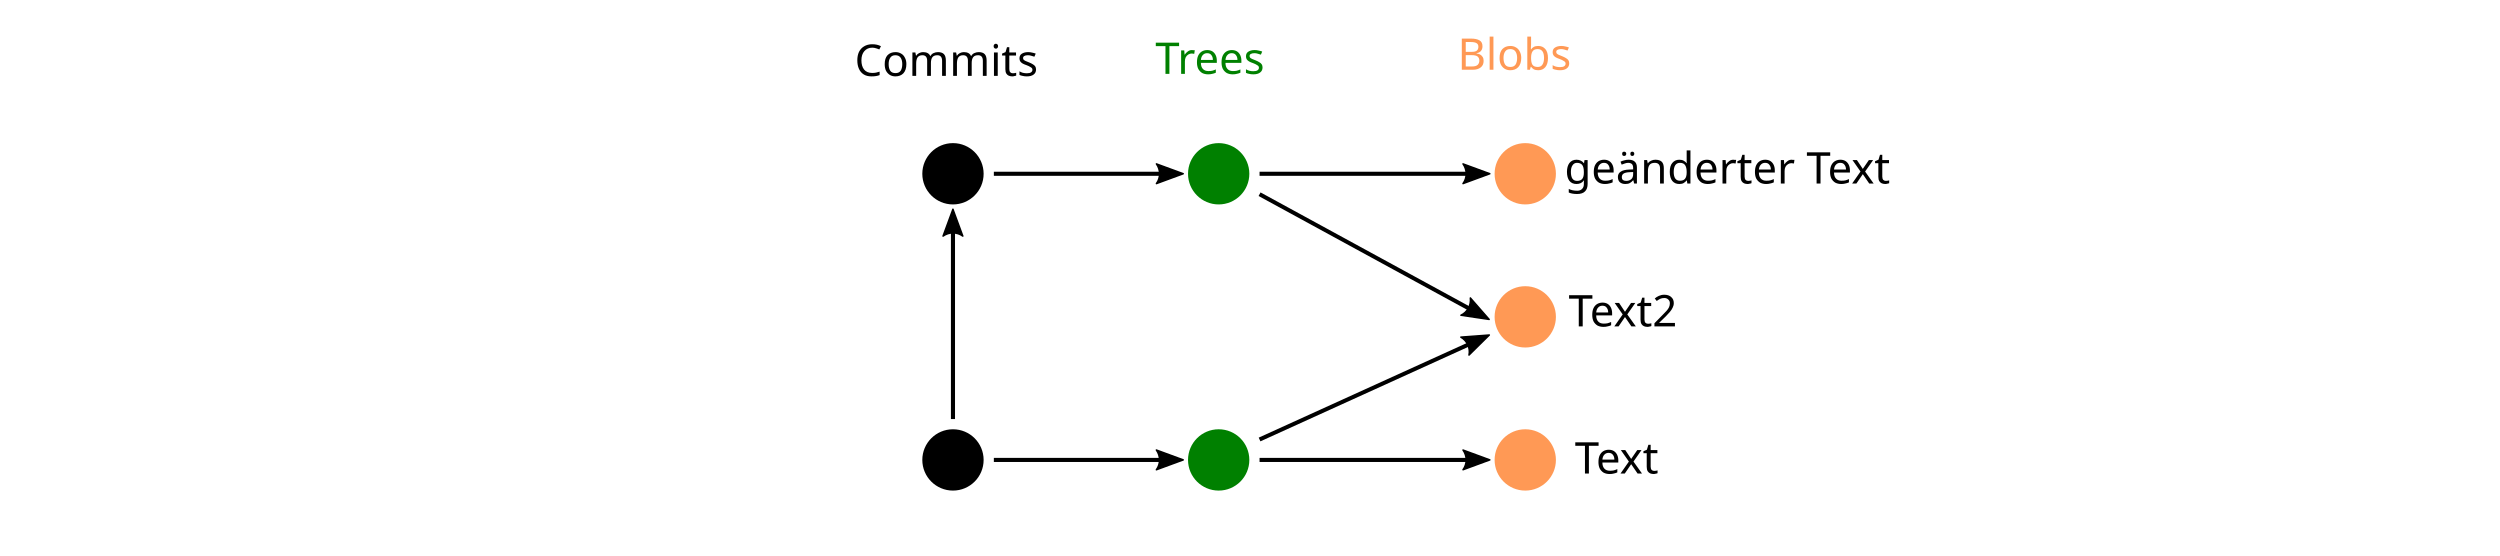
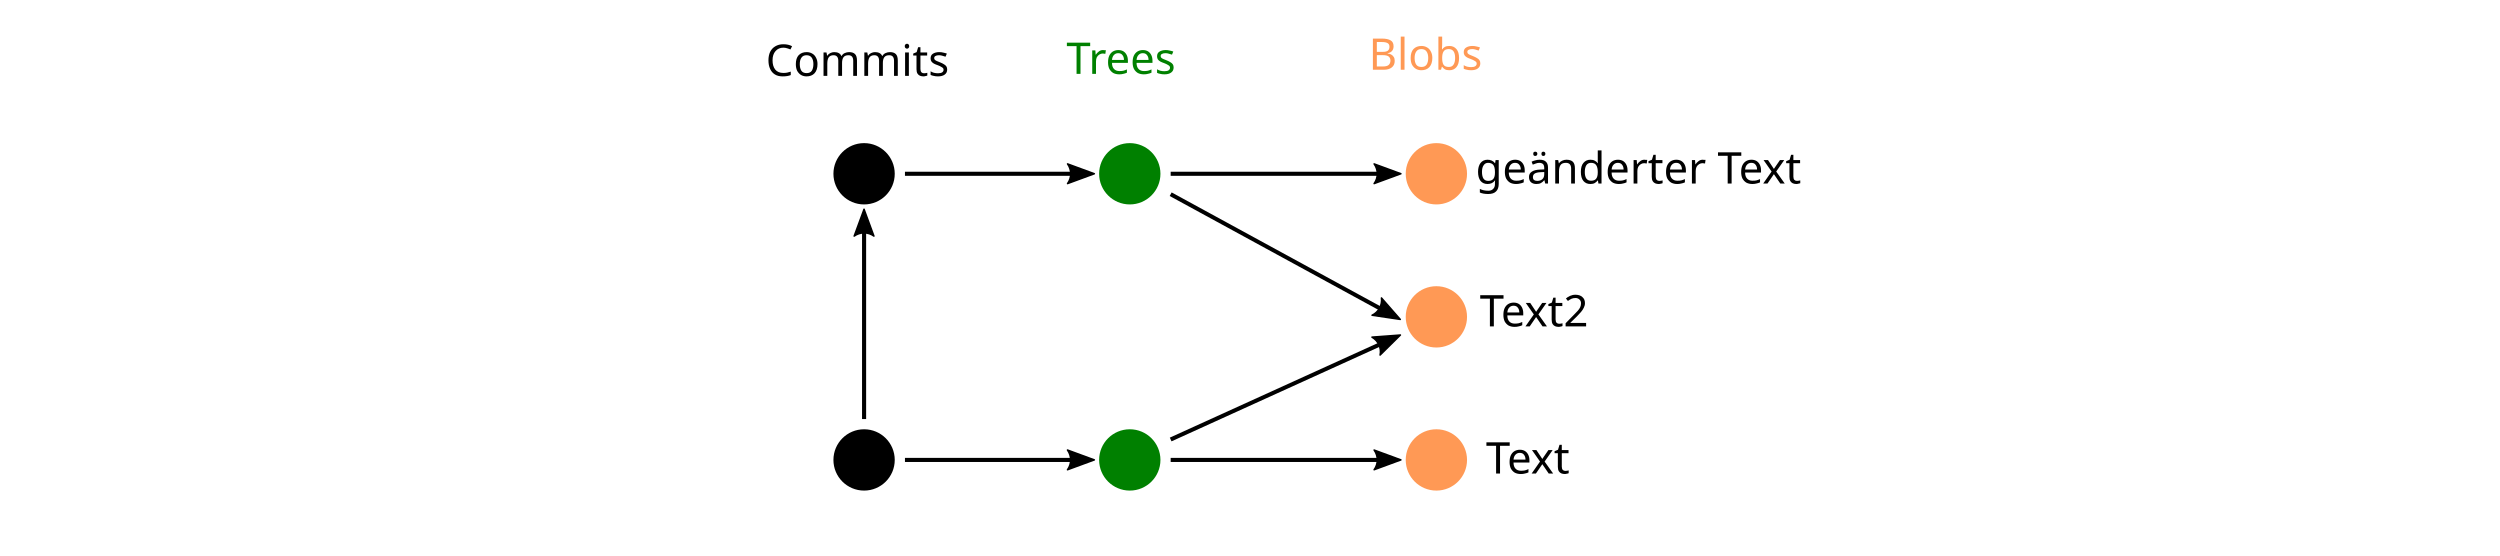
<svg xmlns="http://www.w3.org/2000/svg" width="900" height="200" viewBox="0 0 238.125 52.917" version="1.1" id="svg1582">
  <defs id="defs1576">
    <marker orient="auto" refY="0" refX="0" id="marker2258" style="overflow:visible">
      <path id="path2256" style="fill:#000000;fill-opacity:1;fill-rule:evenodd;stroke:#000000;stroke-width:0.625;stroke-linejoin:round;stroke-opacity:1" d="M 8.719,4.034 -2.207,0.016 8.719,-4.002 c -1.745,2.372 -1.735,5.617 -6e-7,8.035 z" transform="scale(-0.6)" />
    </marker>
    <marker orient="auto" refY="0" refX="0" id="Arrow2Mend" style="overflow:visible">
      <path id="path1085" style="fill:#000000;fill-opacity:1;fill-rule:evenodd;stroke:#000000;stroke-width:0.625;stroke-linejoin:round;stroke-opacity:1" d="M 8.719,4.034 -2.207,0.016 8.719,-4.002 c -1.745,2.372 -1.735,5.617 -6e-7,8.035 z" transform="scale(-0.6)" />
    </marker>
    <marker orient="auto" refY="0" refX="0" id="Arrow2Send" style="overflow:visible">
      <path id="path1091" style="fill:#000000;fill-opacity:1;fill-rule:evenodd;stroke:#000000;stroke-width:0.625;stroke-linejoin:round;stroke-opacity:1" d="M 8.719,4.034 -2.207,0.016 8.719,-4.002 c -1.745,2.372 -1.735,5.617 -6e-7,8.035 z" transform="matrix(-0.3,0,0,-0.3,0.69,0)" />
    </marker>
    <marker orient="auto" refY="0" refX="0" id="Arrow2Mend-6" style="overflow:visible">
      <path id="path1085-7" style="fill:#000000;fill-opacity:1;fill-rule:evenodd;stroke:#000000;stroke-width:0.625;stroke-linejoin:round;stroke-opacity:1" d="M 8.719,4.034 -2.207,0.016 8.719,-4.002 c -1.745,2.372 -1.735,5.617 -6e-7,8.035 z" transform="scale(-0.6)" />
    </marker>
    <marker orient="auto" refY="0" refX="0" id="marker2258-9" style="overflow:visible">
      <path id="path2256-7" style="fill:#000000;fill-opacity:1;fill-rule:evenodd;stroke:#000000;stroke-width:0.625;stroke-linejoin:round;stroke-opacity:1" d="M 8.719,4.034 -2.207,0.016 8.719,-4.002 c -1.745,2.372 -1.735,5.617 -6e-7,8.035 z" transform="scale(-0.6)" />
    </marker>
    <marker orient="auto" refY="0" refX="0" id="marker2258-9-0" style="overflow:visible">
      <path id="path2256-7-9" style="fill:#000000;fill-opacity:1;fill-rule:evenodd;stroke:#000000;stroke-width:0.625;stroke-linejoin:round;stroke-opacity:1" d="M 8.719,4.034 -2.207,0.016 8.719,-4.002 c -1.745,2.372 -1.735,5.617 -6e-7,8.035 z" transform="scale(-0.6)" />
    </marker>
    <marker orient="auto" refY="0" refX="0" id="marker2258-9-0-5" style="overflow:visible">
      <path id="path2256-7-9-0" style="fill:#000000;fill-opacity:1;fill-rule:evenodd;stroke:#000000;stroke-width:0.625;stroke-linejoin:round;stroke-opacity:1" d="M 8.719,4.034 -2.207,0.016 8.719,-4.002 c -1.745,2.372 -1.735,5.617 -6e-7,8.035 z" transform="scale(-0.6)" />
    </marker>
    <marker orient="auto" refY="0" refX="0" id="marker2258-9-9" style="overflow:visible">
      <path id="path2256-7-4" style="fill:#000000;fill-opacity:1;fill-rule:evenodd;stroke:#000000;stroke-width:0.625;stroke-linejoin:round;stroke-opacity:1" d="M 8.719,4.034 -2.207,0.016 8.719,-4.002 c -1.745,2.372 -1.735,5.617 -6e-7,8.035 z" transform="scale(-0.6)" />
    </marker>
  </defs>
  <g id="layer1" transform="translate(4.296021,9.838544)">
-     <circle style="fill:#000000;fill-opacity:1;fill-rule:evenodd;stroke:none;stroke-width:0.39;stroke-miterlimit:4;stroke-dasharray:none;stroke-dashoffset:0;stroke-opacity:1" id="path2129" cx="86.474" cy="6.714" r="2.92" />
-     <circle style="fill:#000000;fill-opacity:1;fill-rule:evenodd;stroke:none;stroke-width:0.39;stroke-miterlimit:4;stroke-dasharray:none;stroke-dashoffset:0;stroke-opacity:1" id="path2129-9" cx="86.474" cy="33.97" r="2.92" />
-     <circle style="fill:#008000;fill-opacity:1;fill-rule:evenodd;stroke:none;stroke-width:0.39;stroke-miterlimit:4;stroke-dasharray:none;stroke-dashoffset:0;stroke-opacity:1" id="path2129-8" cx="111.783" cy="6.714" r="2.92" />
-     <circle style="fill:#008000;fill-opacity:1;fill-rule:evenodd;stroke:none;stroke-width:0.39;stroke-miterlimit:4;stroke-dasharray:none;stroke-dashoffset:0;stroke-opacity:1" id="path2129-1" cx="111.783" cy="33.97" r="2.92" />
-     <circle style="fill:#ff9955;fill-opacity:1;fill-rule:evenodd;stroke:none;stroke-width:0.39;stroke-miterlimit:4;stroke-dasharray:none;stroke-dashoffset:0;stroke-opacity:1" id="path2129-7" cx="140.985" cy="20.342" r="2.92" />
-     <circle style="fill:#ff9955;fill-opacity:1;fill-rule:evenodd;stroke:none;stroke-width:0.39;stroke-miterlimit:4;stroke-dasharray:none;stroke-dashoffset:0;stroke-opacity:1" id="path2129-6" cx="140.985" cy="33.97" r="2.92" />
-     <text xml:space="preserve" style="font-style:normal;font-weight:normal;font-size:4.153px;line-height:1.25;font-family:sans-serif;letter-spacing:0px;word-spacing:0px;fill:#000000;fill-opacity:1;stroke:none;stroke-width:0.389" x="145.115" y="21.247" id="text2181">
-       <tspan x="145.115" y="21.247" style="stroke-width:0.389" id="tspan2183">Text2</tspan>
+     <circle style="fill:#000000;fill-opacity:1;fill-rule:evenodd;stroke:none;stroke-width:0.39;stroke-miterlimit:4;stroke-dasharray:none;stroke-dashoffset:0;stroke-opacity:1" id="path2129" cx="78.008" cy="6.714" r="2.92" />
+     <circle style="fill:#000000;fill-opacity:1;fill-rule:evenodd;stroke:none;stroke-width:0.39;stroke-miterlimit:4;stroke-dasharray:none;stroke-dashoffset:0;stroke-opacity:1" id="path2129-9" cx="78.008" cy="33.97" r="2.92" />
+     <circle style="fill:#008000;fill-opacity:1;fill-rule:evenodd;stroke:none;stroke-width:0.39;stroke-miterlimit:4;stroke-dasharray:none;stroke-dashoffset:0;stroke-opacity:1" id="path2129-8" cx="103.316" cy="6.714" r="2.92" />
+     <circle style="fill:#008000;fill-opacity:1;fill-rule:evenodd;stroke:none;stroke-width:0.39;stroke-miterlimit:4;stroke-dasharray:none;stroke-dashoffset:0;stroke-opacity:1" id="path2129-1" cx="103.316" cy="33.97" r="2.92" />
+     <circle style="fill:#ff9955;fill-opacity:1;fill-rule:evenodd;stroke:none;stroke-width:0.39;stroke-miterlimit:4;stroke-dasharray:none;stroke-dashoffset:0;stroke-opacity:1" id="path2129-7" cx="132.519" cy="20.342" r="2.92" />
+     <circle style="fill:#ff9955;fill-opacity:1;fill-rule:evenodd;stroke:none;stroke-width:0.39;stroke-miterlimit:4;stroke-dasharray:none;stroke-dashoffset:0;stroke-opacity:1" id="path2129-6" cx="132.519" cy="33.97" r="2.92" />
+     <text xml:space="preserve" style="font-style:normal;font-weight:normal;font-size:4.153px;line-height:1.25;font-family:sans-serif;letter-spacing:0px;word-spacing:0px;fill:#000000;fill-opacity:1;stroke:none;stroke-width:0.389" x="136.648" y="21.247" id="text2181">
+       <tspan x="136.648" y="21.247" style="stroke-width:0.389" id="tspan2183">Text2</tspan>
    </text>
-     <circle style="fill:#ff9955;fill-opacity:1;fill-rule:evenodd;stroke:none;stroke-width:0.39;stroke-miterlimit:4;stroke-dasharray:none;stroke-dashoffset:0;stroke-opacity:1" id="path2129-7-6" cx="140.985" cy="6.714" r="2.92" />
-     <path style="fill:none;stroke:#000000;stroke-width:0.39;stroke-linecap:butt;stroke-linejoin:miter;stroke-miterlimit:4;stroke-dasharray:none;stroke-opacity:1;marker-end:url(#Arrow2Mend)" d="m 90.368,33.97 17.521,1e-6" id="path2206" />
-     <path style="fill:none;stroke:#000000;stroke-width:0.389px;stroke-linecap:butt;stroke-linejoin:miter;stroke-opacity:1;marker-end:url(#marker2258)" d="M 90.368,6.714 H 107.889" id="path2208" />
-     <path style="fill:none;stroke:#000000;stroke-width:0.39;stroke-linecap:butt;stroke-linejoin:miter;stroke-miterlimit:4;stroke-dasharray:none;stroke-opacity:1;marker-end:url(#Arrow2Mend-6)" d="M 86.474,30.076 V 10.608" id="path2206-0" />
-     <path style="fill:none;stroke:#000000;stroke-width:0.389px;stroke-linecap:butt;stroke-linejoin:miter;stroke-opacity:1;marker-end:url(#marker2258-9)" d="m 115.677,6.714 21.415,-7e-6" id="path2208-3" />
-     <text xml:space="preserve" style="font-style:normal;font-weight:normal;font-size:4.153px;line-height:1.25;font-family:sans-serif;letter-spacing:0px;word-spacing:0px;fill:#000000;fill-opacity:1;stroke:none;stroke-width:0.389" x="145.705" y="35.268" id="text2181-5">
-       <tspan x="145.705" y="35.268" style="stroke-width:0.389" id="tspan2183-3">Text</tspan>
+     <circle style="fill:#ff9955;fill-opacity:1;fill-rule:evenodd;stroke:none;stroke-width:0.39;stroke-miterlimit:4;stroke-dasharray:none;stroke-dashoffset:0;stroke-opacity:1" id="path2129-7-6" cx="132.519" cy="6.714" r="2.92" />
+     <path style="fill:none;stroke:#000000;stroke-width:0.39;stroke-linecap:butt;stroke-linejoin:miter;stroke-miterlimit:4;stroke-dasharray:none;stroke-opacity:1;marker-end:url(#Arrow2Mend)" d="m 81.901,33.97 17.521,1e-6" id="path2206" />
+     <path style="fill:none;stroke:#000000;stroke-width:0.389px;stroke-linecap:butt;stroke-linejoin:miter;stroke-opacity:1;marker-end:url(#marker2258)" d="M 81.901,6.714 H 99.423" id="path2208" />
+     <path style="fill:none;stroke:#000000;stroke-width:0.39;stroke-linecap:butt;stroke-linejoin:miter;stroke-miterlimit:4;stroke-dasharray:none;stroke-opacity:1;marker-end:url(#Arrow2Mend-6)" d="M 78.008,30.076 V 10.608" id="path2206-0" />
+     <path style="fill:none;stroke:#000000;stroke-width:0.389px;stroke-linecap:butt;stroke-linejoin:miter;stroke-opacity:1;marker-end:url(#marker2258-9)" d="m 107.21,6.714 21.415,-7e-6" id="path2208-3" />
+     <text xml:space="preserve" style="font-style:normal;font-weight:normal;font-size:4.153px;line-height:1.25;font-family:sans-serif;letter-spacing:0px;word-spacing:0px;fill:#000000;fill-opacity:1;stroke:none;stroke-width:0.389" x="137.238" y="35.268" id="text2181-5">
+       <tspan x="137.238" y="35.268" style="stroke-width:0.389" id="tspan2183-3">Text</tspan>
    </text>
-     <text xml:space="preserve" style="font-style:normal;font-weight:normal;font-size:4.153px;line-height:1.25;font-family:sans-serif;letter-spacing:0px;word-spacing:0px;fill:#000000;fill-opacity:1;stroke:none;stroke-width:0.389" x="144.722" y="7.639" id="text2181-5-9">
-       <tspan x="144.722" y="7.639" style="stroke-width:0.389" id="tspan2962">geänderter Text</tspan>
+     <text xml:space="preserve" style="font-style:normal;font-weight:normal;font-size:4.153px;line-height:1.25;font-family:sans-serif;letter-spacing:0px;word-spacing:0px;fill:#000000;fill-opacity:1;stroke:none;stroke-width:0.389" x="136.255" y="7.639" id="text2181-5-9">
+       <tspan x="136.255" y="7.639" style="stroke-width:0.389" id="tspan2962">geänderter Text</tspan>
    </text>
-     <path style="fill:none;stroke:#000000;stroke-width:0.389px;stroke-linecap:butt;stroke-linejoin:miter;stroke-opacity:1;marker-end:url(#marker2258-9-0)" d="M 115.677,8.661 137.091,20.342" id="path2208-3-4" />
-     <path style="fill:none;stroke:#000000;stroke-width:0.389px;stroke-linecap:butt;stroke-linejoin:miter;stroke-opacity:1;marker-end:url(#marker2258-9-0-5)" d="m 115.677,32.023 21.415,-9.734" id="path2208-3-4-1" />
-     <path style="fill:none;stroke:#000000;stroke-width:0.389px;stroke-linecap:butt;stroke-linejoin:miter;stroke-opacity:1;marker-end:url(#marker2258-9-9)" d="m 115.677,33.97 h 21.415" id="path2208-3-45" />
-     <text xml:space="preserve" style="font-style:normal;font-weight:normal;font-size:4.153px;line-height:1.25;font-family:sans-serif;letter-spacing:0px;word-spacing:0px;fill:#000000;fill-opacity:1;stroke:none;stroke-width:0.389" x="77.114" y="-2.607" id="text4099">
-       <tspan id="tspan4097" x="77.114" y="-2.607" style="stroke-width:0.389">Commits</tspan>
+     <path style="fill:none;stroke:#000000;stroke-width:0.389px;stroke-linecap:butt;stroke-linejoin:miter;stroke-opacity:1;marker-end:url(#marker2258-9-0)" d="M 107.21,8.661 128.625,20.342" id="path2208-3-4" />
+     <path style="fill:none;stroke:#000000;stroke-width:0.389px;stroke-linecap:butt;stroke-linejoin:miter;stroke-opacity:1;marker-end:url(#marker2258-9-0-5)" d="m 107.21,32.023 21.415,-9.734" id="path2208-3-4-1" />
+     <path style="fill:none;stroke:#000000;stroke-width:0.389px;stroke-linecap:butt;stroke-linejoin:miter;stroke-opacity:1;marker-end:url(#marker2258-9-9)" d="m 107.21,33.97 h 21.415" id="path2208-3-45" />
+     <text xml:space="preserve" style="font-style:normal;font-weight:normal;font-size:4.153px;line-height:1.25;font-family:sans-serif;letter-spacing:0px;word-spacing:0px;fill:#000000;fill-opacity:1;stroke:none;stroke-width:0.389" x="68.647" y="-2.607" id="text4099">
+       <tspan id="tspan4097" x="68.647" y="-2.607" style="stroke-width:0.389">Commits</tspan>
    </text>
-     <text xml:space="preserve" style="font-style:normal;font-weight:normal;font-size:4.153px;line-height:1.25;font-family:sans-serif;letter-spacing:0px;word-spacing:0px;fill:#008000;fill-opacity:1;stroke:none;stroke-width:0.389" x="105.746" y="-2.803" id="text4103">
-       <tspan id="tspan4101" x="105.746" y="-2.803" style="fill:#008000;stroke-width:0.389">Trees</tspan>
+     <text xml:space="preserve" style="font-style:normal;font-weight:normal;font-size:4.153px;line-height:1.25;font-family:sans-serif;letter-spacing:0px;word-spacing:0px;fill:#008000;fill-opacity:1;stroke:none;stroke-width:0.389" x="97.279" y="-2.803" id="text4103">
+       <tspan id="tspan4101" x="97.279" y="-2.803" style="fill:#008000;stroke-width:0.389">Trees</tspan>
    </text>
-     <text xml:space="preserve" style="font-style:normal;font-weight:normal;font-size:4.153px;line-height:1.25;font-family:sans-serif;letter-spacing:0px;word-spacing:0px;fill:#ff9955;fill-opacity:1;stroke:none;stroke-width:0.389" x="134.535" y="-3.197" id="text4107">
-       <tspan id="tspan4105" x="134.535" y="-3.197" style="fill:#ff9955;stroke-width:0.389">Blobs</tspan>
+     <text xml:space="preserve" style="font-style:normal;font-weight:normal;font-size:4.153px;line-height:1.25;font-family:sans-serif;letter-spacing:0px;word-spacing:0px;fill:#ff9955;fill-opacity:1;stroke:none;stroke-width:0.389" x="126.068" y="-3.197" id="text4107">
+       <tspan id="tspan4105" x="126.068" y="-3.197" style="fill:#ff9955;stroke-width:0.389">Blobs</tspan>
    </text>
  </g>
</svg>
